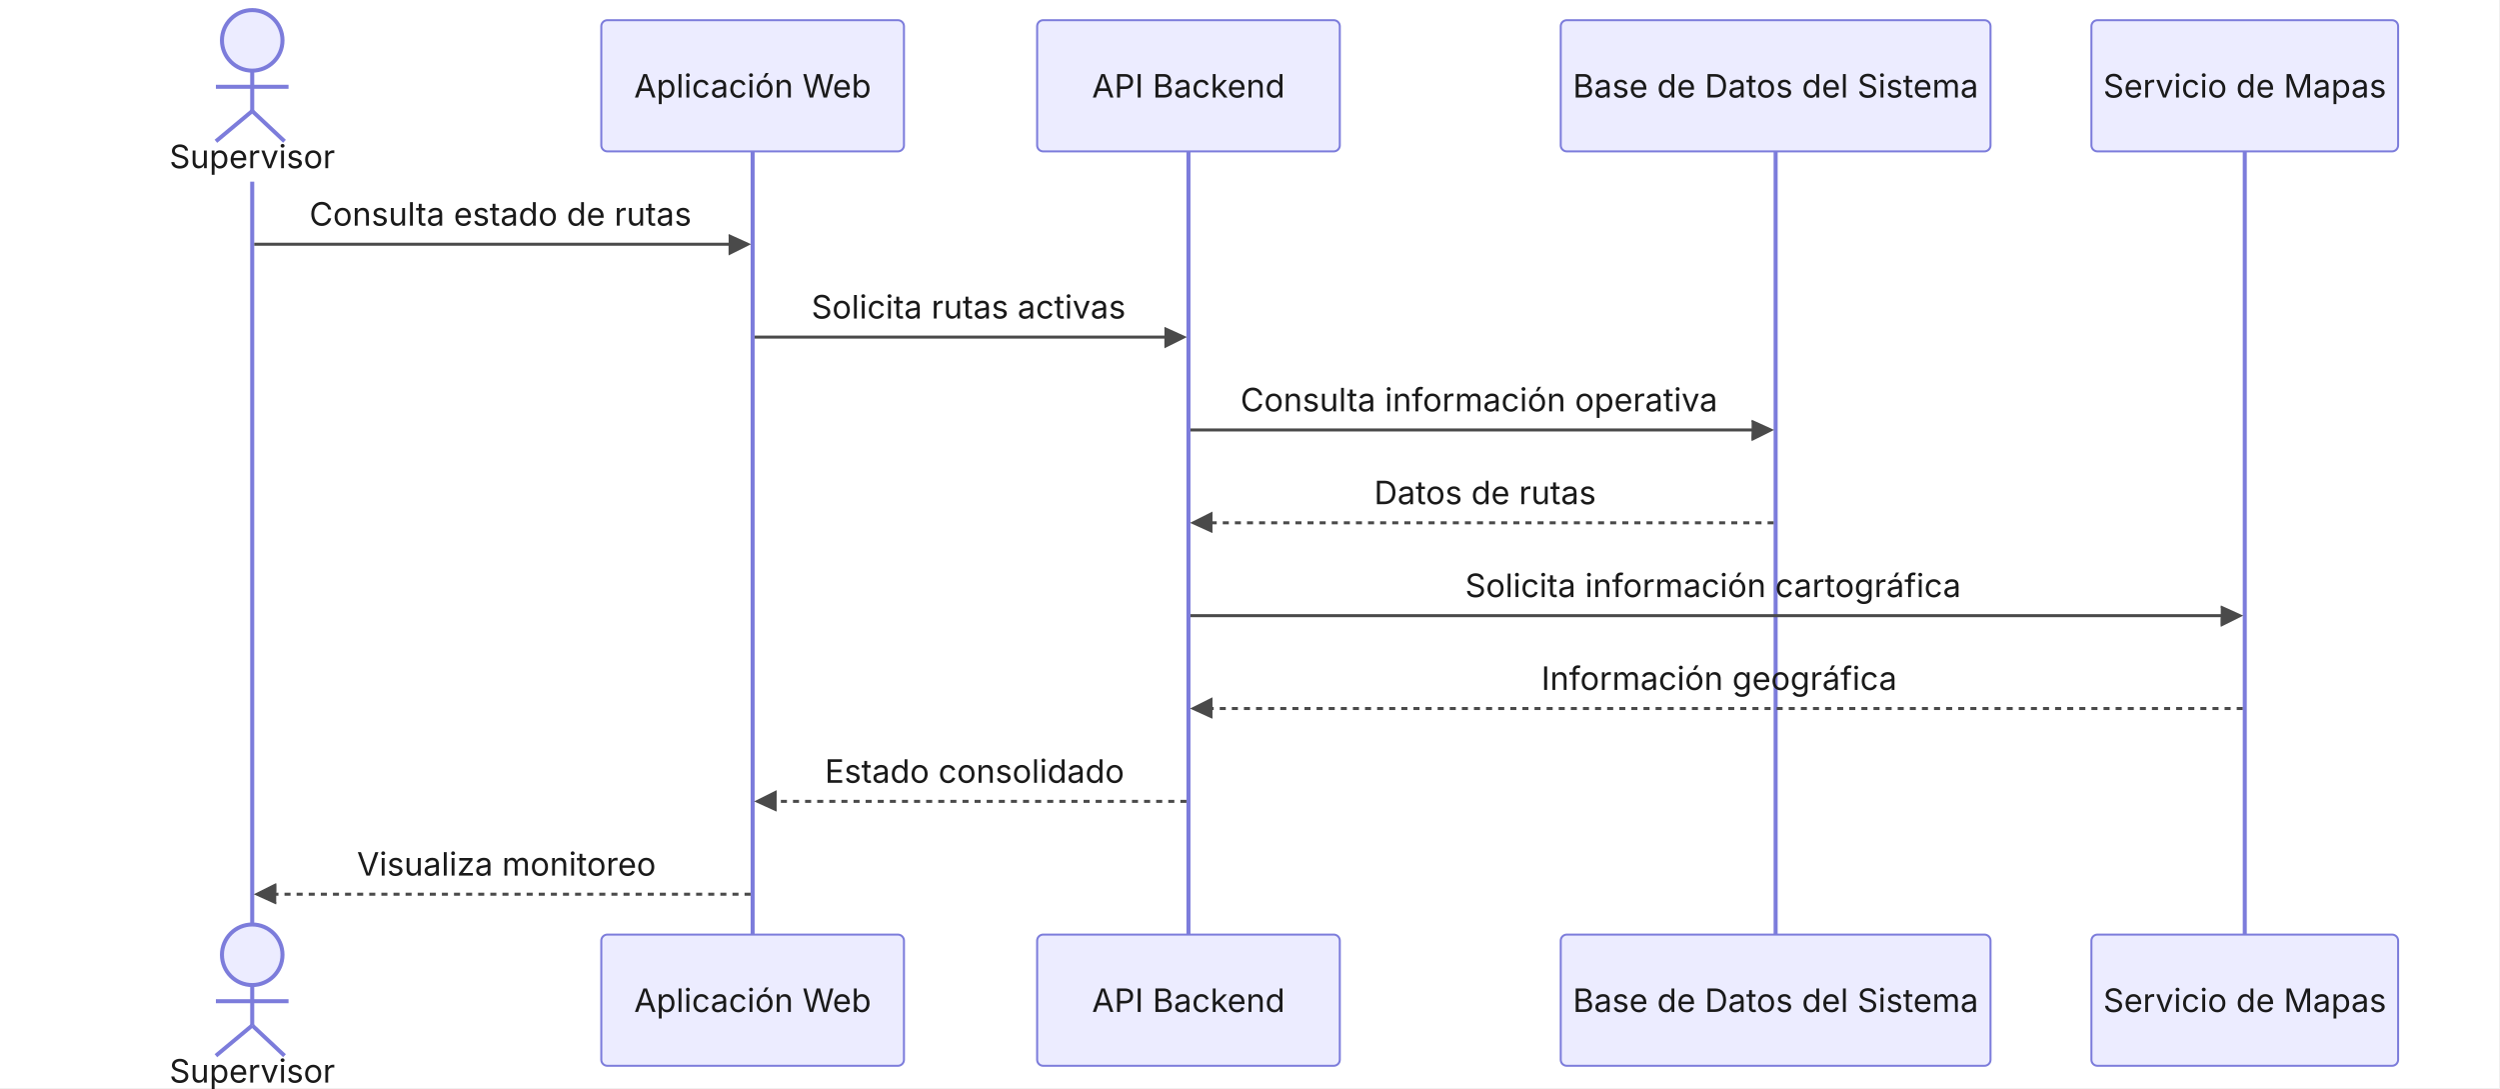
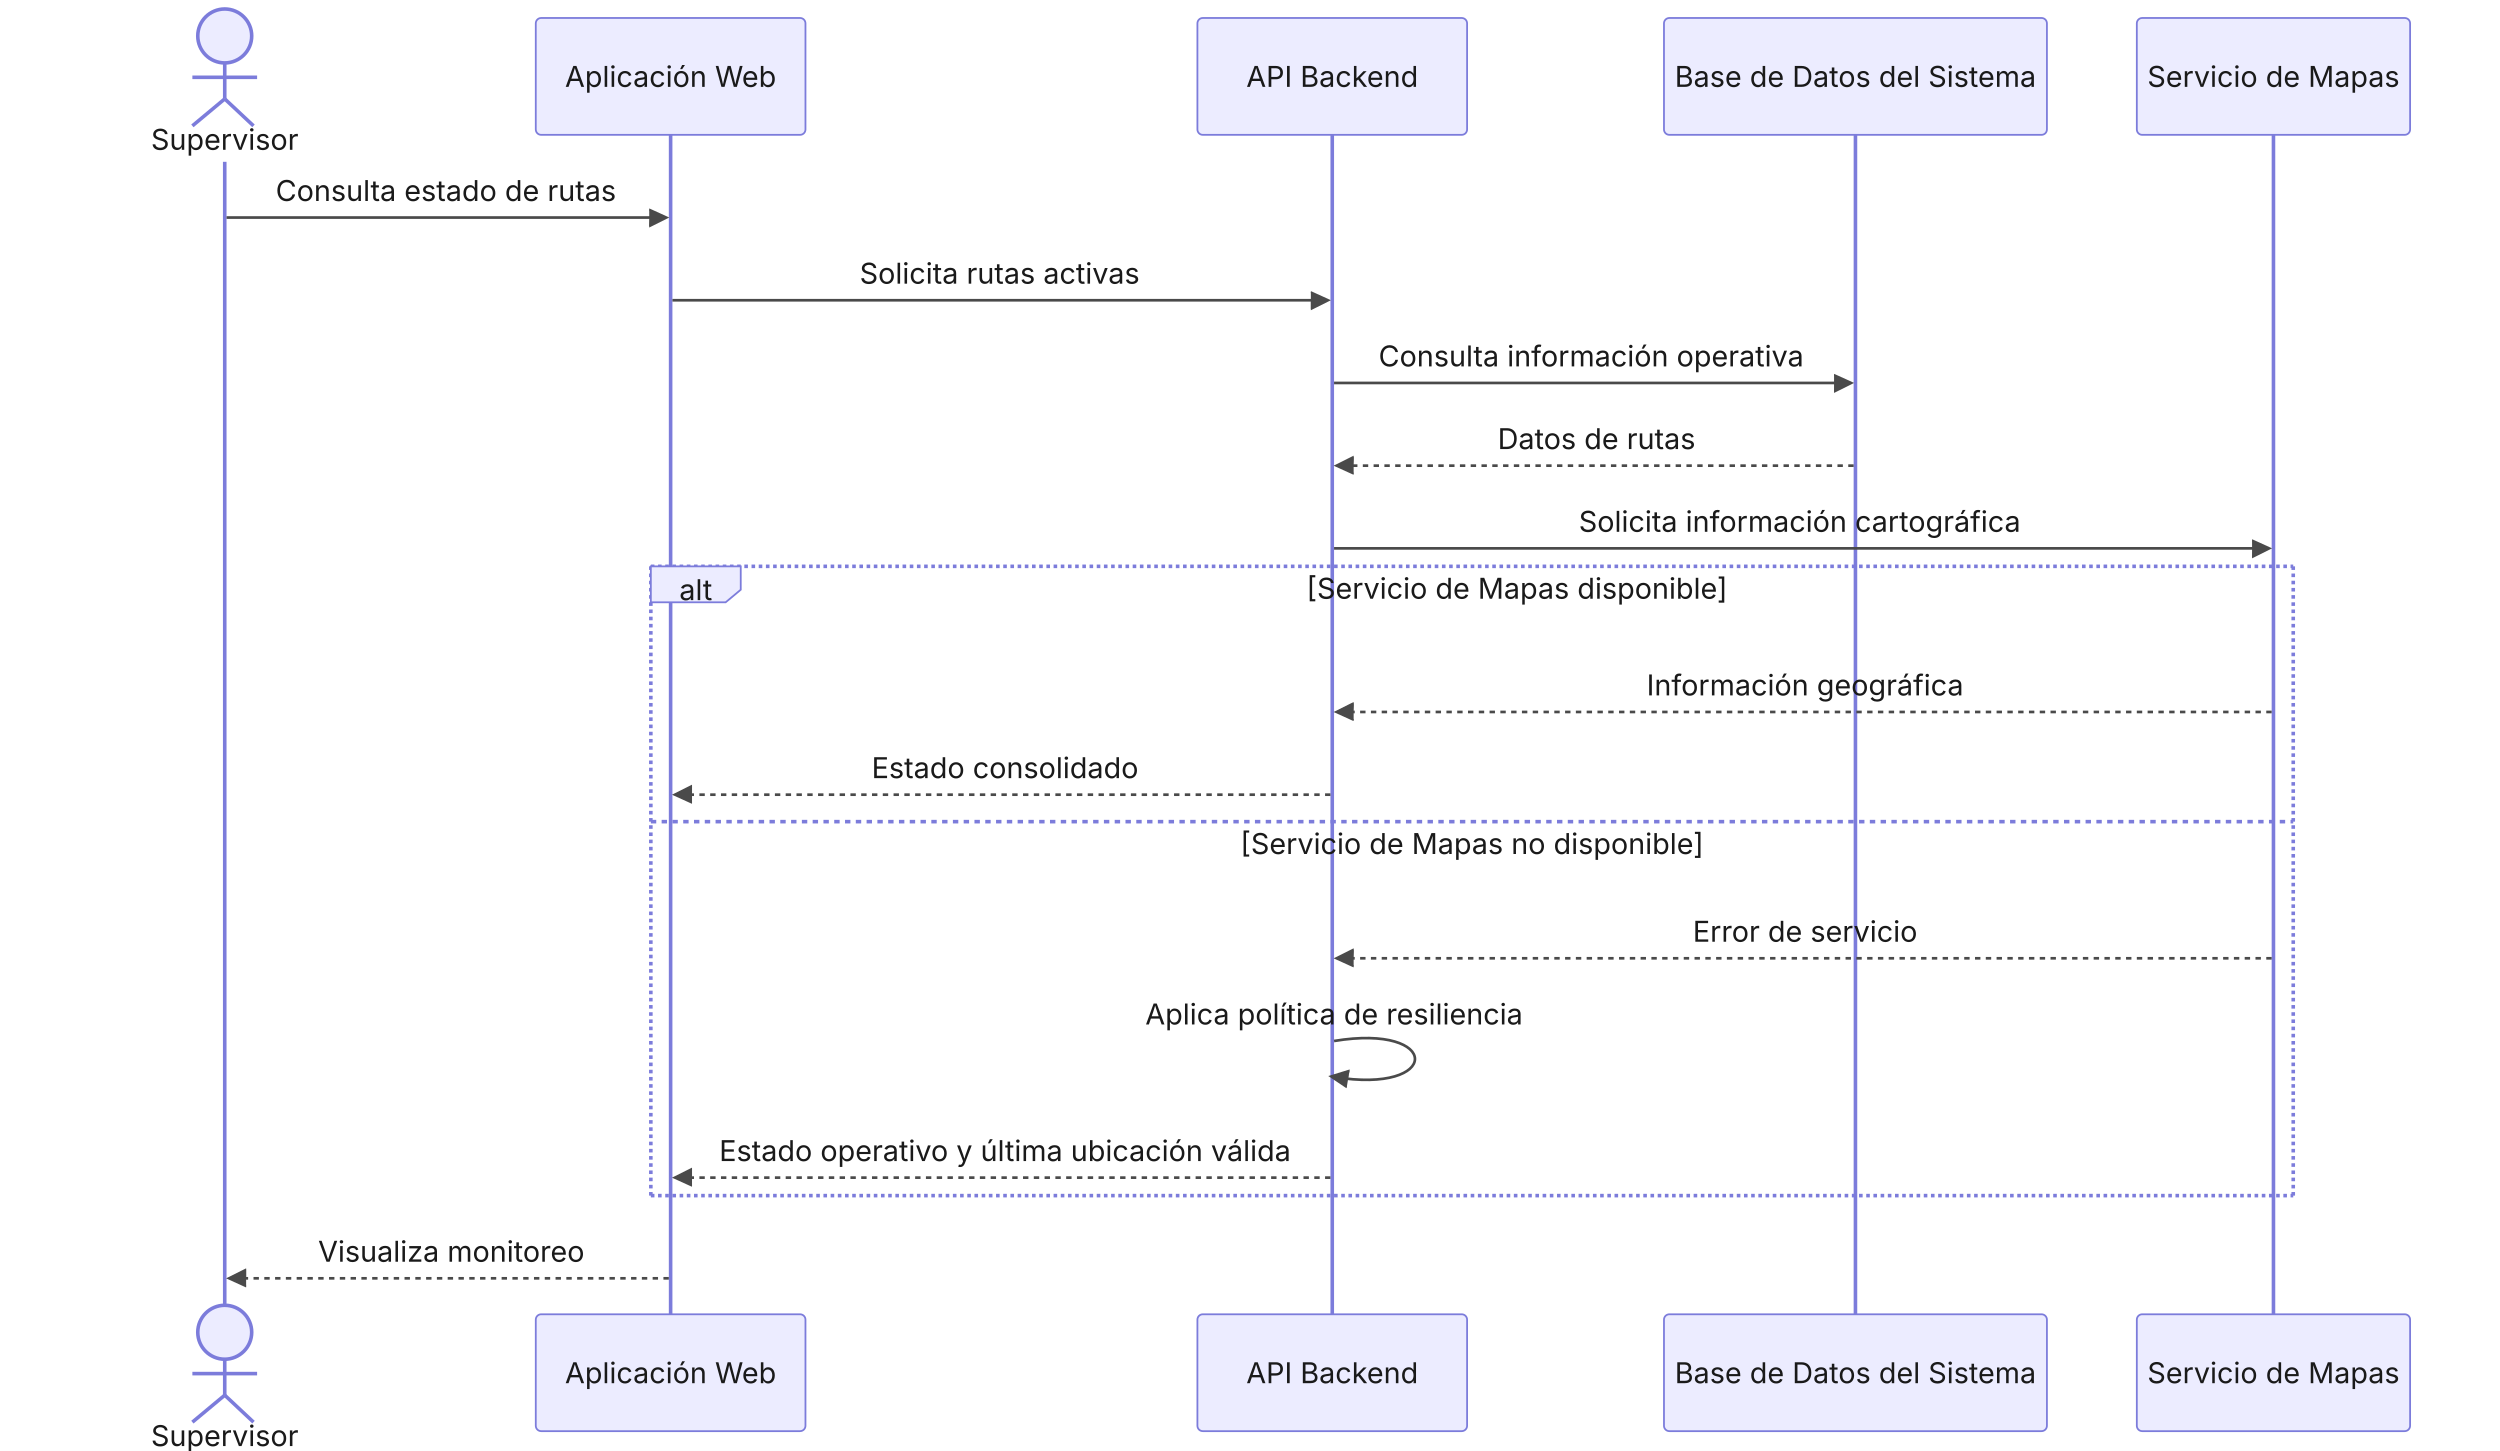
- <svg xmlns="http://www.w3.org/2000/svg" id="mermaid-1783893756364-35d6c4iue" width="100%" style="max-width: 1238.5px; background-color: rgb(255, 255, 255); cursor: pointer;" viewBox="-50 -10 1238.5 539" role="graphics-document document" aria-roledescription="sequence" data-editor-item-id="sequence-message:23">
-   <rect data-editor-export-background="true" x="-50" y="-10" width="1238.5" height="539" fill="#ffffff" />
+ <svg xmlns="http://www.w3.org/2000/svg" id="mermaid-1786464362500-hpn4n5fag" width="100%" style="max-width: 1390.5px; background-color: rgb(255, 255, 255); cursor: pointer;" viewBox="-50 -10 1390.5 807" role="graphics-document document" aria-roledescription="sequence" data-editor-item-id="sequence-message:28">
+   <rect data-editor-export-background="true" x="-50" y="-10" width="1390.5" height="807" fill="#ffffff" />
  <g data-editor-item-id="sequence-participant:7" style="cursor: pointer;">
-     <rect x="986.5" y="453" fill="#eaeaea" stroke="#666" width="152" height="65" name="Mapas" rx="3" ry="3" class="actor actor-bottom" />
-     <text x="1062.5" y="485.5" dominant-baseline="central" alignment-baseline="central" class="actor actor-box" style="text-anchor: middle; font-size: 16px; font-weight: 400; cursor: pointer;" data-editor-item-id="sequence-participant:7">
-       <tspan x="1062.5" dy="0" data-editor-item-id="sequence-participant:7" style="cursor: pointer;">Servicio de Mapas</tspan>
+     <rect x="1138.5" y="721" fill="#eaeaea" stroke="#666" width="152" height="65" name="Mapas" rx="3" ry="3" class="actor actor-bottom" />
+     <text x="1214.5" y="753.5" dominant-baseline="central" alignment-baseline="central" class="actor actor-box" style="text-anchor: middle; font-size: 16px; font-weight: 400; cursor: pointer;" data-editor-item-id="sequence-participant:7">
+       <tspan x="1214.5" dy="0" data-editor-item-id="sequence-participant:7" style="cursor: pointer;">Servicio de Mapas</tspan>
    </text>
  </g>
  <g data-editor-item-id="sequence-participant:6" style="cursor: pointer;">
-     <rect x="723.5" y="453" fill="#eaeaea" stroke="#666" width="213" height="65" name="BD" rx="3" ry="3" class="actor actor-bottom" />
-     <text x="830" y="485.5" dominant-baseline="central" alignment-baseline="central" class="actor actor-box" style="text-anchor: middle; font-size: 16px; font-weight: 400; cursor: pointer;" data-editor-item-id="sequence-participant:6">
-       <tspan x="830" dy="0" data-editor-item-id="sequence-participant:6" style="cursor: pointer;">Base de Datos del Sistema</tspan>
+     <rect x="875.5" y="721" fill="#eaeaea" stroke="#666" width="213" height="65" name="BD" rx="3" ry="3" class="actor actor-bottom" />
+     <text x="982" y="753.5" dominant-baseline="central" alignment-baseline="central" class="actor actor-box" style="text-anchor: middle; font-size: 16px; font-weight: 400; cursor: pointer;" data-editor-item-id="sequence-participant:6">
+       <tspan x="982" dy="0" data-editor-item-id="sequence-participant:6" style="cursor: pointer;">Base de Datos del Sistema</tspan>
    </text>
  </g>
  <g data-editor-item-id="sequence-participant:5" style="cursor: pointer;">
-     <rect x="464" y="453" fill="#eaeaea" stroke="#666" width="150" height="65" name="API" rx="3" ry="3" class="actor actor-bottom" />
-     <text x="539" y="485.5" dominant-baseline="central" alignment-baseline="central" class="actor actor-box" style="text-anchor: middle; font-size: 16px; font-weight: 400; cursor: pointer;" data-editor-item-id="sequence-participant:5">
-       <tspan x="539" dy="0" data-editor-item-id="sequence-participant:5" style="cursor: pointer;">API Backend</tspan>
+     <rect x="616" y="721" fill="#eaeaea" stroke="#666" width="150" height="65" name="API" rx="3" ry="3" class="actor actor-bottom" />
+     <text x="691" y="753.5" dominant-baseline="central" alignment-baseline="central" class="actor actor-box" style="text-anchor: middle; font-size: 16px; font-weight: 400; cursor: pointer;" data-editor-item-id="sequence-participant:5">
+       <tspan x="691" dy="0" data-editor-item-id="sequence-participant:5" style="cursor: pointer;">API Backend</tspan>
    </text>
  </g>
  <g data-editor-item-id="sequence-participant:4" style="cursor: pointer;">
-     <rect x="248" y="453" fill="#eaeaea" stroke="#666" width="150" height="65" name="Web" rx="3" ry="3" class="actor actor-bottom" />
-     <text x="323" y="485.5" dominant-baseline="central" alignment-baseline="central" class="actor actor-box" style="text-anchor: middle; font-size: 16px; font-weight: 400; cursor: pointer;" data-editor-item-id="sequence-participant:4">
+     <rect x="248" y="721" fill="#eaeaea" stroke="#666" width="150" height="65" name="Web" rx="3" ry="3" class="actor actor-bottom" />
+     <text x="323" y="753.5" dominant-baseline="central" alignment-baseline="central" class="actor actor-box" style="text-anchor: middle; font-size: 16px; font-weight: 400; cursor: pointer;" data-editor-item-id="sequence-participant:4">
      <tspan x="323" dy="0" data-editor-item-id="sequence-participant:4" style="cursor: pointer;">Aplicación Web</tspan>
    </text>
  </g>
  <g />
  <g>
-     <line id="actor4" x1="1062.5" y1="65" x2="1062.5" y2="453" class="actor-line 200" stroke-width="0.5px" stroke="#999" name="Mapas" />
+     <line id="actor4" x1="1214.5" y1="65" x2="1214.5" y2="721" class="actor-line 200" stroke-width="0.5px" stroke="#999" name="Mapas" />
    <g id="root-4" data-editor-item-id="sequence-participant:7" style="cursor: pointer;">
-       <rect x="986.5" y="0" fill="#eaeaea" stroke="#666" width="152" height="65" name="Mapas" rx="3" ry="3" class="actor actor-top" />
-       <text x="1062.5" y="32.5" dominant-baseline="central" alignment-baseline="central" class="actor actor-box" style="text-anchor: middle; font-size: 16px; font-weight: 400; cursor: pointer;" data-editor-item-id="sequence-participant:7">
-         <tspan x="1062.5" dy="0" data-editor-item-id="sequence-participant:7" style="cursor: pointer;">Servicio de Mapas</tspan>
+       <rect x="1138.5" y="0" fill="#eaeaea" stroke="#666" width="152" height="65" name="Mapas" rx="3" ry="3" class="actor actor-top" />
+       <text x="1214.5" y="32.5" dominant-baseline="central" alignment-baseline="central" class="actor actor-box" style="text-anchor: middle; font-size: 16px; font-weight: 400; cursor: pointer;" data-editor-item-id="sequence-participant:7">
+         <tspan x="1214.5" dy="0" data-editor-item-id="sequence-participant:7" style="cursor: pointer;">Servicio de Mapas</tspan>
      </text>
    </g>
  </g>
  <g>
-     <line id="actor3" x1="830" y1="65" x2="830" y2="453" class="actor-line 200" stroke-width="0.5px" stroke="#999" name="BD" />
+     <line id="actor3" x1="982" y1="65" x2="982" y2="721" class="actor-line 200" stroke-width="0.5px" stroke="#999" name="BD" />
    <g id="root-3" data-editor-item-id="sequence-participant:6" style="cursor: pointer;">
-       <rect x="723.5" y="0" fill="#eaeaea" stroke="#666" width="213" height="65" name="BD" rx="3" ry="3" class="actor actor-top" />
-       <text x="830" y="32.5" dominant-baseline="central" alignment-baseline="central" class="actor actor-box" style="text-anchor: middle; font-size: 16px; font-weight: 400; cursor: pointer;" data-editor-item-id="sequence-participant:6">
-         <tspan x="830" dy="0" data-editor-item-id="sequence-participant:6" style="cursor: pointer;">Base de Datos del Sistema</tspan>
+       <rect x="875.5" y="0" fill="#eaeaea" stroke="#666" width="213" height="65" name="BD" rx="3" ry="3" class="actor actor-top" />
+       <text x="982" y="32.5" dominant-baseline="central" alignment-baseline="central" class="actor actor-box" style="text-anchor: middle; font-size: 16px; font-weight: 400; cursor: pointer;" data-editor-item-id="sequence-participant:6">
+         <tspan x="982" dy="0" data-editor-item-id="sequence-participant:6" style="cursor: pointer;">Base de Datos del Sistema</tspan>
      </text>
    </g>
  </g>
  <g>
-     <line id="actor2" x1="539" y1="65" x2="539" y2="453" class="actor-line 200" stroke-width="0.5px" stroke="#999" name="API" />
+     <line id="actor2" x1="691" y1="65" x2="691" y2="721" class="actor-line 200" stroke-width="0.5px" stroke="#999" name="API" />
    <g id="root-2" data-editor-item-id="sequence-participant:5" style="cursor: pointer;">
-       <rect x="464" y="0" fill="#eaeaea" stroke="#666" width="150" height="65" name="API" rx="3" ry="3" class="actor actor-top" />
-       <text x="539" y="32.5" dominant-baseline="central" alignment-baseline="central" class="actor actor-box" style="text-anchor: middle; font-size: 16px; font-weight: 400; cursor: pointer;" data-editor-item-id="sequence-participant:5">
-         <tspan x="539" dy="0" data-editor-item-id="sequence-participant:5" style="cursor: pointer;">API Backend</tspan>
+       <rect x="616" y="0" fill="#eaeaea" stroke="#666" width="150" height="65" name="API" rx="3" ry="3" class="actor actor-top" />
+       <text x="691" y="32.5" dominant-baseline="central" alignment-baseline="central" class="actor actor-box" style="text-anchor: middle; font-size: 16px; font-weight: 400; cursor: pointer;" data-editor-item-id="sequence-participant:5">
+         <tspan x="691" dy="0" data-editor-item-id="sequence-participant:5" style="cursor: pointer;">API Backend</tspan>
      </text>
    </g>
  </g>
  <g>
-     <line id="actor1" x1="323" y1="65" x2="323" y2="453" class="actor-line 200" stroke-width="0.5px" stroke="#999" name="Web" />
+     <line id="actor1" x1="323" y1="65" x2="323" y2="721" class="actor-line 200" stroke-width="0.5px" stroke="#999" name="Web" />
    <g id="root-1" data-editor-item-id="sequence-participant:4" style="cursor: pointer;">
      <rect x="248" y="0" fill="#eaeaea" stroke="#666" width="150" height="65" name="Web" rx="3" ry="3" class="actor actor-top" />
      <text x="323" y="32.5" dominant-baseline="central" alignment-baseline="central" class="actor actor-box" style="text-anchor: middle; font-size: 16px; font-weight: 400; cursor: pointer;" data-editor-item-id="sequence-participant:4">
        <tspan x="323" dy="0" data-editor-item-id="sequence-participant:4" style="cursor: pointer;">Aplicación Web</tspan>
      </text>
    </g>
  </g>
  <g>
-     <line id="actor0" x1="75" y1="80" x2="75" y2="453" class="actor-line 200" stroke-width="0.5px" stroke="#999" name="Supervisor" />
+     <line id="actor0" x1="75" y1="80" x2="75" y2="721" class="actor-line 200" stroke-width="0.5px" stroke="#999" name="Supervisor" />
  </g>
-   <style>#mermaid-1783893756364-35d6c4iue{font-family:Inter,"Segoe UI",Roboto,"Helvetica Neue",Arial,sans-serif;font-size:16px;fill:#1a1a1a;}@keyframes edge-animation-frame{from{stroke-dashoffset:0;}}@keyframes dash{to{stroke-dashoffset:0;}}#mermaid-1783893756364-35d6c4iue .edge-animation-slow{stroke-dasharray:9,5!important;stroke-dashoffset:900;animation:dash 50s linear infinite;stroke-linecap:round;}#mermaid-1783893756364-35d6c4iue .edge-animation-fast{stroke-dasharray:9,5!important;stroke-dashoffset:900;animation:dash 20s linear infinite;stroke-linecap:round;}#mermaid-1783893756364-35d6c4iue .error-icon{fill:#552222;}#mermaid-1783893756364-35d6c4iue .error-text{fill:#552222;stroke:#552222;}#mermaid-1783893756364-35d6c4iue .edge-thickness-normal{stroke-width:1px;}#mermaid-1783893756364-35d6c4iue .edge-thickness-thick{stroke-width:3.5px;}#mermaid-1783893756364-35d6c4iue .edge-pattern-solid{stroke-dasharray:0;}#mermaid-1783893756364-35d6c4iue .edge-thickness-invisible{stroke-width:0;fill:none;}#mermaid-1783893756364-35d6c4iue .edge-pattern-dashed{stroke-dasharray:3;}#mermaid-1783893756364-35d6c4iue .edge-pattern-dotted{stroke-dasharray:2;}#mermaid-1783893756364-35d6c4iue .marker{fill:#4a4a4a;stroke:#4a4a4a;}#mermaid-1783893756364-35d6c4iue .marker.cross{stroke:#4a4a4a;}#mermaid-1783893756364-35d6c4iue svg{font-family:Inter,"Segoe UI",Roboto,"Helvetica Neue",Arial,sans-serif;font-size:16px;}#mermaid-1783893756364-35d6c4iue p{margin:0;}#mermaid-1783893756364-35d6c4iue .actor{stroke:#7C7CDB;fill:#ECECFF;}#mermaid-1783893756364-35d6c4iue text.actor&gt;tspan{fill:#1a1a1a;stroke:none;}#mermaid-1783893756364-35d6c4iue .actor-line{stroke:#7C7CDB;}#mermaid-1783893756364-35d6c4iue .innerArc{stroke-width:1.5;stroke-dasharray:none;}#mermaid-1783893756364-35d6c4iue .messageLine0{stroke-width:1.5;stroke-dasharray:none;stroke:#4a4a4a;}#mermaid-1783893756364-35d6c4iue .messageLine1{stroke-width:1.5;stroke-dasharray:2,2;stroke:#4a4a4a;}#mermaid-1783893756364-35d6c4iue #arrowhead path{fill:#4a4a4a;stroke:#4a4a4a;}#mermaid-1783893756364-35d6c4iue .sequenceNumber{fill:#ffffff;}#mermaid-1783893756364-35d6c4iue #sequencenumber{fill:#4a4a4a;}#mermaid-1783893756364-35d6c4iue #crosshead path{fill:#4a4a4a;stroke:#4a4a4a;}#mermaid-1783893756364-35d6c4iue .messageText{fill:#1a1a1a;stroke:none;}#mermaid-1783893756364-35d6c4iue .labelBox{stroke:#7C7CDB;fill:#ECECFF;}#mermaid-1783893756364-35d6c4iue .labelText,#mermaid-1783893756364-35d6c4iue .labelText&gt;tspan{fill:#1a1a1a;stroke:none;}#mermaid-1783893756364-35d6c4iue .loopText,#mermaid-1783893756364-35d6c4iue .loopText&gt;tspan{fill:#1a1a1a;stroke:none;}#mermaid-1783893756364-35d6c4iue .loopLine{stroke-width:2px;stroke-dasharray:2,2;stroke:#7C7CDB;fill:#7C7CDB;}#mermaid-1783893756364-35d6c4iue .note{stroke:#FF9999;fill:#FFF5F5;}#mermaid-1783893756364-35d6c4iue .noteText,#mermaid-1783893756364-35d6c4iue .noteText&gt;tspan{fill:#1a1a1a;stroke:none;}#mermaid-1783893756364-35d6c4iue .activation0{fill:#D0D0FF;stroke:#7C7CDB;}#mermaid-1783893756364-35d6c4iue .activation1{fill:#D0D0FF;stroke:#7C7CDB;}#mermaid-1783893756364-35d6c4iue .activation2{fill:#D0D0FF;stroke:#7C7CDB;}#mermaid-1783893756364-35d6c4iue .actorPopupMenu{position:absolute;}#mermaid-1783893756364-35d6c4iue .actorPopupMenuPanel{position:absolute;fill:#ECECFF;box-shadow:0px 8px 16px 0px rgba(0,0,0,0.2);filter:drop-shadow(3px 5px 2px rgb(0 0 0 / 0.4));}#mermaid-1783893756364-35d6c4iue .actor-man line{stroke:#7C7CDB;fill:#ECECFF;}#mermaid-1783893756364-35d6c4iue .actor-man circle,#mermaid-1783893756364-35d6c4iue line{stroke:#7C7CDB;fill:#ECECFF;stroke-width:2px;}#mermaid-1783893756364-35d6c4iue :root{--mermaid-font-family:"trebuchet ms",verdana,arial,sans-serif;}</style>
+   <style>#mermaid-1786464362500-hpn4n5fag{font-family:Inter,"Segoe UI",Roboto,"Helvetica Neue",Arial,sans-serif;font-size:16px;fill:#1a1a1a;}@keyframes edge-animation-frame{from{stroke-dashoffset:0;}}@keyframes dash{to{stroke-dashoffset:0;}}#mermaid-1786464362500-hpn4n5fag .edge-animation-slow{stroke-dasharray:9,5!important;stroke-dashoffset:900;animation:dash 50s linear infinite;stroke-linecap:round;}#mermaid-1786464362500-hpn4n5fag .edge-animation-fast{stroke-dasharray:9,5!important;stroke-dashoffset:900;animation:dash 20s linear infinite;stroke-linecap:round;}#mermaid-1786464362500-hpn4n5fag .error-icon{fill:#552222;}#mermaid-1786464362500-hpn4n5fag .error-text{fill:#552222;stroke:#552222;}#mermaid-1786464362500-hpn4n5fag .edge-thickness-normal{stroke-width:1px;}#mermaid-1786464362500-hpn4n5fag .edge-thickness-thick{stroke-width:3.5px;}#mermaid-1786464362500-hpn4n5fag .edge-pattern-solid{stroke-dasharray:0;}#mermaid-1786464362500-hpn4n5fag .edge-thickness-invisible{stroke-width:0;fill:none;}#mermaid-1786464362500-hpn4n5fag .edge-pattern-dashed{stroke-dasharray:3;}#mermaid-1786464362500-hpn4n5fag .edge-pattern-dotted{stroke-dasharray:2;}#mermaid-1786464362500-hpn4n5fag .marker{fill:#4a4a4a;stroke:#4a4a4a;}#mermaid-1786464362500-hpn4n5fag .marker.cross{stroke:#4a4a4a;}#mermaid-1786464362500-hpn4n5fag svg{font-family:Inter,"Segoe UI",Roboto,"Helvetica Neue",Arial,sans-serif;font-size:16px;}#mermaid-1786464362500-hpn4n5fag p{margin:0;}#mermaid-1786464362500-hpn4n5fag .actor{stroke:#7C7CDB;fill:#ECECFF;}#mermaid-1786464362500-hpn4n5fag text.actor&gt;tspan{fill:#1a1a1a;stroke:none;}#mermaid-1786464362500-hpn4n5fag .actor-line{stroke:#7C7CDB;}#mermaid-1786464362500-hpn4n5fag .innerArc{stroke-width:1.5;stroke-dasharray:none;}#mermaid-1786464362500-hpn4n5fag .messageLine0{stroke-width:1.5;stroke-dasharray:none;stroke:#4a4a4a;}#mermaid-1786464362500-hpn4n5fag .messageLine1{stroke-width:1.5;stroke-dasharray:2,2;stroke:#4a4a4a;}#mermaid-1786464362500-hpn4n5fag #arrowhead path{fill:#4a4a4a;stroke:#4a4a4a;}#mermaid-1786464362500-hpn4n5fag .sequenceNumber{fill:#ffffff;}#mermaid-1786464362500-hpn4n5fag #sequencenumber{fill:#4a4a4a;}#mermaid-1786464362500-hpn4n5fag #crosshead path{fill:#4a4a4a;stroke:#4a4a4a;}#mermaid-1786464362500-hpn4n5fag .messageText{fill:#1a1a1a;stroke:none;}#mermaid-1786464362500-hpn4n5fag .labelBox{stroke:#7C7CDB;fill:#ECECFF;}#mermaid-1786464362500-hpn4n5fag .labelText,#mermaid-1786464362500-hpn4n5fag .labelText&gt;tspan{fill:#1a1a1a;stroke:none;}#mermaid-1786464362500-hpn4n5fag .loopText,#mermaid-1786464362500-hpn4n5fag .loopText&gt;tspan{fill:#1a1a1a;stroke:none;}#mermaid-1786464362500-hpn4n5fag .loopLine{stroke-width:2px;stroke-dasharray:2,2;stroke:#7C7CDB;fill:#7C7CDB;}#mermaid-1786464362500-hpn4n5fag .note{stroke:#FF9999;fill:#FFF5F5;}#mermaid-1786464362500-hpn4n5fag .noteText,#mermaid-1786464362500-hpn4n5fag .noteText&gt;tspan{fill:#1a1a1a;stroke:none;}#mermaid-1786464362500-hpn4n5fag .activation0{fill:#D0D0FF;stroke:#7C7CDB;}#mermaid-1786464362500-hpn4n5fag .activation1{fill:#D0D0FF;stroke:#7C7CDB;}#mermaid-1786464362500-hpn4n5fag .activation2{fill:#D0D0FF;stroke:#7C7CDB;}#mermaid-1786464362500-hpn4n5fag .actorPopupMenu{position:absolute;}#mermaid-1786464362500-hpn4n5fag .actorPopupMenuPanel{position:absolute;fill:#ECECFF;box-shadow:0px 8px 16px 0px rgba(0,0,0,0.2);filter:drop-shadow(3px 5px 2px rgb(0 0 0 / 0.4));}#mermaid-1786464362500-hpn4n5fag .actor-man line{stroke:#7C7CDB;fill:#ECECFF;}#mermaid-1786464362500-hpn4n5fag .actor-man circle,#mermaid-1786464362500-hpn4n5fag line{stroke:#7C7CDB;fill:#ECECFF;stroke-width:2px;}#mermaid-1786464362500-hpn4n5fag :root{--mermaid-font-family:"trebuchet ms",verdana,arial,sans-serif;}</style>
  <g />
  <defs>
    <symbol id="computer" width="24" height="24">
      <path transform="scale(.5)" d="M2 2v13h20v-13h-20zm18 11h-16v-9h16v9zm-10.228 6l.466-1h3.524l.467 1h-4.457zm14.228 3h-24l2-6h2.104l-1.33 4h18.45l-1.297-4h2.073l2 6zm-5-10h-14v-7h14v7z" />
    </symbol>
  </defs>
  <defs>
    <symbol id="database" fill-rule="evenodd" clip-rule="evenodd">
      <path transform="scale(.5)" d="M12.258.001l.256.004.255.005.253.008.251.01.249.012.247.015.246.016.242.019.241.02.239.023.236.024.233.027.231.028.229.031.225.032.223.034.22.036.217.038.214.04.211.041.208.043.205.045.201.046.198.048.194.05.191.051.187.053.183.054.18.056.175.057.172.059.168.06.163.061.16.063.155.064.15.066.074.033.073.033.071.034.07.034.069.035.068.035.067.035.066.035.064.036.064.036.062.036.06.036.06.037.058.037.058.037.055.038.055.038.053.038.052.038.051.039.05.039.048.039.047.039.045.04.044.04.043.04.041.04.04.041.039.041.037.041.036.041.034.041.033.042.032.042.03.042.029.042.027.042.026.043.024.043.023.043.021.043.02.043.018.044.017.043.015.044.013.044.012.044.011.045.009.044.007.045.006.045.004.045.002.045.001.045v17l-.001.045-.002.045-.004.045-.006.045-.007.045-.009.044-.011.045-.012.044-.013.044-.015.044-.017.043-.018.044-.02.043-.021.043-.023.043-.024.043-.026.043-.027.042-.029.042-.03.042-.032.042-.033.042-.034.041-.036.041-.037.041-.039.041-.04.041-.041.04-.043.04-.044.04-.045.04-.047.039-.048.039-.05.039-.051.039-.052.038-.053.038-.055.038-.055.038-.058.037-.058.037-.06.037-.06.036-.062.036-.064.036-.064.036-.066.035-.067.035-.068.035-.069.035-.07.034-.071.034-.073.033-.074.033-.15.066-.155.064-.16.063-.163.061-.168.06-.172.059-.175.057-.18.056-.183.054-.187.053-.191.051-.194.05-.198.048-.201.046-.205.045-.208.043-.211.041-.214.04-.217.038-.22.036-.223.034-.225.032-.229.031-.231.028-.233.027-.236.024-.239.023-.241.02-.242.019-.246.016-.247.015-.249.012-.251.01-.253.008-.255.005-.256.004-.258.001-.258-.001-.256-.004-.255-.005-.253-.008-.251-.01-.249-.012-.247-.015-.245-.016-.243-.019-.241-.02-.238-.023-.236-.024-.234-.027-.231-.028-.228-.031-.226-.032-.223-.034-.22-.036-.217-.038-.214-.04-.211-.041-.208-.043-.204-.045-.201-.046-.198-.048-.195-.05-.19-.051-.187-.053-.184-.054-.179-.056-.176-.057-.172-.059-.167-.06-.164-.061-.159-.063-.155-.064-.151-.066-.074-.033-.072-.033-.072-.034-.07-.034-.069-.035-.068-.035-.067-.035-.066-.035-.064-.036-.063-.036-.062-.036-.061-.036-.06-.037-.058-.037-.057-.037-.056-.038-.055-.038-.053-.038-.052-.038-.051-.039-.049-.039-.049-.039-.046-.039-.046-.04-.044-.04-.043-.04-.041-.04-.04-.041-.039-.041-.037-.041-.036-.041-.034-.041-.033-.042-.032-.042-.03-.042-.029-.042-.027-.042-.026-.043-.024-.043-.023-.043-.021-.043-.02-.043-.018-.044-.017-.043-.015-.044-.013-.044-.012-.044-.011-.045-.009-.044-.007-.045-.006-.045-.004-.045-.002-.045-.001-.045v-17l.001-.045.002-.045.004-.045.006-.045.007-.045.009-.044.011-.045.012-.044.013-.044.015-.044.017-.043.018-.044.02-.043.021-.043.023-.043.024-.043.026-.043.027-.042.029-.042.03-.042.032-.042.033-.042.034-.041.036-.041.037-.041.039-.041.04-.041.041-.04.043-.04.044-.04.046-.04.046-.039.049-.039.049-.039.051-.039.052-.038.053-.038.055-.038.056-.038.057-.037.058-.037.06-.037.061-.036.062-.036.063-.036.064-.036.066-.035.067-.035.068-.035.069-.035.07-.034.072-.034.072-.033.074-.033.151-.066.155-.064.159-.063.164-.061.167-.06.172-.059.176-.057.179-.056.184-.054.187-.053.19-.051.195-.05.198-.048.201-.046.204-.045.208-.043.211-.041.214-.04.217-.038.22-.036.223-.034.226-.032.228-.031.231-.028.234-.027.236-.024.238-.023.241-.02.243-.019.245-.016.247-.015.249-.012.251-.01.253-.008.255-.005.256-.004.258-.001.258.001zm-9.258 20.499v.01l.001.021.003.021.004.022.005.021.006.022.007.022.009.023.01.022.011.023.012.023.013.023.015.023.016.024.017.023.018.024.019.024.021.024.022.025.023.024.024.025.052.049.056.05.061.051.066.051.07.051.075.051.079.052.084.052.088.052.092.052.097.052.102.051.105.052.11.052.114.051.119.051.123.051.127.05.131.05.135.05.139.048.144.049.147.047.152.047.155.047.16.045.163.045.167.043.171.043.176.041.178.041.183.039.187.039.19.037.194.035.197.035.202.033.204.031.209.03.212.029.216.027.219.025.222.024.226.021.23.02.233.018.236.016.24.015.243.012.246.01.249.008.253.005.256.004.259.001.26-.001.257-.004.254-.005.25-.008.247-.011.244-.012.241-.014.237-.016.233-.018.231-.021.226-.021.224-.024.22-.026.216-.027.212-.028.21-.031.205-.031.202-.034.198-.034.194-.036.191-.037.187-.039.183-.04.179-.04.175-.042.172-.043.168-.044.163-.045.16-.046.155-.046.152-.047.148-.048.143-.049.139-.049.136-.05.131-.05.126-.05.123-.051.118-.052.114-.051.11-.052.106-.052.101-.052.096-.052.092-.052.088-.053.083-.051.079-.052.074-.052.07-.051.065-.051.06-.051.056-.05.051-.05.023-.024.023-.025.021-.024.02-.024.019-.024.018-.024.017-.024.015-.023.014-.024.013-.023.012-.023.01-.023.01-.022.008-.022.006-.022.006-.022.004-.022.004-.021.001-.021.001-.021v-4.127l-.077.055-.08.053-.083.054-.085.053-.087.052-.09.052-.093.051-.095.05-.097.05-.1.049-.102.049-.105.048-.106.047-.109.047-.111.046-.114.045-.115.045-.118.044-.12.043-.122.042-.124.042-.126.041-.128.04-.13.04-.132.038-.134.038-.135.037-.138.037-.139.035-.142.035-.143.034-.144.033-.147.032-.148.031-.15.03-.151.03-.153.029-.154.027-.156.027-.158.026-.159.025-.161.024-.162.023-.163.022-.165.021-.166.02-.167.019-.169.018-.169.017-.171.016-.173.015-.173.014-.175.013-.175.012-.177.011-.178.01-.179.008-.179.008-.181.006-.182.005-.182.004-.184.003-.184.002h-.37l-.184-.002-.184-.003-.182-.004-.182-.005-.181-.006-.179-.008-.179-.008-.178-.01-.176-.011-.176-.012-.175-.013-.173-.014-.172-.015-.171-.016-.17-.017-.169-.018-.167-.019-.166-.02-.165-.021-.163-.022-.162-.023-.161-.024-.159-.025-.157-.026-.156-.027-.155-.027-.153-.029-.151-.03-.15-.03-.148-.031-.146-.032-.145-.033-.143-.034-.141-.035-.14-.035-.137-.037-.136-.037-.134-.038-.132-.038-.13-.04-.128-.04-.126-.041-.124-.042-.122-.042-.12-.044-.117-.043-.116-.045-.113-.045-.112-.046-.109-.047-.106-.047-.105-.048-.102-.049-.1-.049-.097-.05-.095-.05-.093-.052-.09-.051-.087-.052-.085-.053-.083-.054-.08-.054-.077-.054v4.127zm0-5.654v.011l.001.021.003.021.004.021.005.022.006.022.007.022.009.022.01.022.011.023.012.023.013.023.015.024.016.023.017.024.018.024.019.024.021.024.022.024.023.025.024.024.052.05.056.05.061.05.066.051.07.051.075.052.079.051.084.052.088.052.092.052.097.052.102.052.105.052.11.051.114.051.119.052.123.05.127.051.131.05.135.049.139.049.144.048.147.048.152.047.155.046.16.045.163.045.167.044.171.042.176.042.178.04.183.04.187.038.19.037.194.036.197.034.202.033.204.032.209.03.212.028.216.027.219.025.222.024.226.022.23.02.233.018.236.016.24.014.243.012.246.01.249.008.253.006.256.003.259.001.26-.001.257-.003.254-.006.25-.008.247-.01.244-.012.241-.015.237-.016.233-.018.231-.02.226-.022.224-.024.22-.025.216-.027.212-.029.21-.03.205-.032.202-.033.198-.035.194-.036.191-.037.187-.039.183-.039.179-.041.175-.042.172-.043.168-.044.163-.045.16-.045.155-.047.152-.047.148-.048.143-.048.139-.05.136-.049.131-.05.126-.051.123-.051.118-.051.114-.052.11-.052.106-.052.101-.052.096-.052.092-.052.088-.052.083-.052.079-.052.074-.051.07-.052.065-.051.06-.05.056-.051.051-.049.023-.025.023-.024.021-.025.02-.024.019-.024.018-.024.017-.024.015-.023.014-.023.013-.024.012-.022.01-.023.01-.023.008-.022.006-.022.006-.022.004-.021.004-.022.001-.021.001-.021v-4.139l-.077.054-.08.054-.083.054-.085.052-.087.053-.09.051-.093.051-.095.051-.097.05-.1.049-.102.049-.105.048-.106.047-.109.047-.111.046-.114.045-.115.044-.118.044-.12.044-.122.042-.124.042-.126.041-.128.04-.13.039-.132.039-.134.038-.135.037-.138.036-.139.036-.142.035-.143.033-.144.033-.147.033-.148.031-.15.03-.151.03-.153.028-.154.028-.156.027-.158.026-.159.025-.161.024-.162.023-.163.022-.165.021-.166.02-.167.019-.169.018-.169.017-.171.016-.173.015-.173.014-.175.013-.175.012-.177.011-.178.009-.179.009-.179.007-.181.007-.182.005-.182.004-.184.003-.184.002h-.37l-.184-.002-.184-.003-.182-.004-.182-.005-.181-.007-.179-.007-.179-.009-.178-.009-.176-.011-.176-.012-.175-.013-.173-.014-.172-.015-.171-.016-.17-.017-.169-.018-.167-.019-.166-.02-.165-.021-.163-.022-.162-.023-.161-.024-.159-.025-.157-.026-.156-.027-.155-.028-.153-.028-.151-.03-.15-.03-.148-.031-.146-.033-.145-.033-.143-.033-.141-.035-.14-.036-.137-.036-.136-.037-.134-.038-.132-.039-.13-.039-.128-.04-.126-.041-.124-.042-.122-.043-.12-.043-.117-.044-.116-.044-.113-.046-.112-.046-.109-.046-.106-.047-.105-.048-.102-.049-.1-.049-.097-.05-.095-.051-.093-.051-.09-.051-.087-.053-.085-.052-.083-.054-.08-.054-.077-.054v4.139zm0-5.666v.011l.001.02.003.022.004.021.005.022.006.021.007.022.009.023.01.022.011.023.012.023.013.023.015.023.016.024.017.024.018.023.019.024.021.025.022.024.023.024.024.025.052.05.056.05.061.05.066.051.07.051.075.052.079.051.084.052.088.052.092.052.097.052.102.052.105.051.11.052.114.051.119.051.123.051.127.05.131.05.135.05.139.049.144.048.147.048.152.047.155.046.16.045.163.045.167.043.171.043.176.042.178.04.183.04.187.038.19.037.194.036.197.034.202.033.204.032.209.03.212.028.216.027.219.025.222.024.226.021.23.02.233.018.236.017.24.014.243.012.246.01.249.008.253.006.256.003.259.001.26-.001.257-.003.254-.006.25-.008.247-.01.244-.013.241-.014.237-.016.233-.018.231-.02.226-.022.224-.024.22-.025.216-.027.212-.029.21-.03.205-.032.202-.033.198-.035.194-.036.191-.037.187-.039.183-.039.179-.041.175-.042.172-.043.168-.044.163-.045.16-.045.155-.047.152-.047.148-.048.143-.049.139-.049.136-.049.131-.051.126-.05.123-.051.118-.052.114-.051.11-.052.106-.052.101-.052.096-.052.092-.052.088-.052.083-.052.079-.052.074-.052.07-.051.065-.051.06-.051.056-.05.051-.049.023-.025.023-.025.021-.024.02-.024.019-.024.018-.024.017-.024.015-.023.014-.024.013-.023.012-.023.01-.022.01-.023.008-.022.006-.022.006-.022.004-.022.004-.021.001-.021.001-.021v-4.153l-.077.054-.08.054-.083.053-.085.053-.087.053-.09.051-.093.051-.095.051-.097.05-.1.049-.102.048-.105.048-.106.048-.109.046-.111.046-.114.046-.115.044-.118.044-.12.043-.122.043-.124.042-.126.041-.128.04-.13.039-.132.039-.134.038-.135.037-.138.036-.139.036-.142.034-.143.034-.144.033-.147.032-.148.032-.15.03-.151.03-.153.028-.154.028-.156.027-.158.026-.159.024-.161.024-.162.023-.163.023-.165.021-.166.02-.167.019-.169.018-.169.017-.171.016-.173.015-.173.014-.175.013-.175.012-.177.01-.178.01-.179.009-.179.007-.181.006-.182.006-.182.004-.184.003-.184.001-.185.001-.185-.001-.184-.001-.184-.003-.182-.004-.182-.006-.181-.006-.179-.007-.179-.009-.178-.01-.176-.01-.176-.012-.175-.013-.173-.014-.172-.015-.171-.016-.17-.017-.169-.018-.167-.019-.166-.02-.165-.021-.163-.023-.162-.023-.161-.024-.159-.024-.157-.026-.156-.027-.155-.028-.153-.028-.151-.03-.15-.03-.148-.032-.146-.032-.145-.033-.143-.034-.141-.034-.14-.036-.137-.036-.136-.037-.134-.038-.132-.039-.13-.039-.128-.041-.126-.041-.124-.041-.122-.043-.12-.043-.117-.044-.116-.044-.113-.046-.112-.046-.109-.046-.106-.048-.105-.048-.102-.048-.1-.05-.097-.049-.095-.051-.093-.051-.09-.052-.087-.052-.085-.053-.083-.053-.08-.054-.077-.054v4.153zm8.74-8.179l-.257.004-.254.005-.25.008-.247.011-.244.012-.241.014-.237.016-.233.018-.231.021-.226.022-.224.023-.22.026-.216.027-.212.028-.21.031-.205.032-.202.033-.198.034-.194.036-.191.038-.187.038-.183.04-.179.041-.175.042-.172.043-.168.043-.163.045-.16.046-.155.046-.152.048-.148.048-.143.048-.139.049-.136.05-.131.05-.126.051-.123.051-.118.051-.114.052-.11.052-.106.052-.101.052-.096.052-.092.052-.088.052-.083.052-.079.052-.074.051-.07.052-.065.051-.06.05-.056.05-.051.05-.023.025-.023.024-.021.024-.02.025-.019.024-.018.024-.017.023-.015.024-.014.023-.013.023-.012.023-.01.023-.01.022-.008.022-.006.023-.006.021-.004.022-.004.021-.001.021-.001.021.001.021.001.021.004.021.004.022.006.021.006.023.008.022.01.022.01.023.012.023.013.023.014.023.015.024.017.023.018.024.019.024.02.025.021.024.023.024.023.025.051.05.056.05.06.05.065.051.07.052.074.051.079.052.083.052.088.052.092.052.096.052.101.052.106.052.11.052.114.052.118.051.123.051.126.051.131.05.136.05.139.049.143.048.148.048.152.048.155.046.16.046.163.045.168.043.172.043.175.042.179.041.183.04.187.038.191.038.194.036.198.034.202.033.205.032.21.031.212.028.216.027.22.026.224.023.226.022.231.021.233.018.237.016.241.014.244.012.247.011.25.008.254.005.257.004.26.001.26-.001.257-.004.254-.005.25-.008.247-.011.244-.012.241-.014.237-.016.233-.018.231-.021.226-.022.224-.023.22-.026.216-.027.212-.028.21-.031.205-.032.202-.033.198-.034.194-.036.191-.038.187-.038.183-.04.179-.041.175-.042.172-.043.168-.043.163-.045.16-.046.155-.046.152-.048.148-.048.143-.048.139-.049.136-.05.131-.05.126-.051.123-.051.118-.051.114-.052.11-.052.106-.052.101-.052.096-.052.092-.052.088-.052.083-.052.079-.052.074-.051.07-.052.065-.051.06-.05.056-.05.051-.05.023-.025.023-.024.021-.024.02-.025.019-.024.018-.024.017-.023.015-.024.014-.023.013-.023.012-.023.01-.023.01-.022.008-.022.006-.023.006-.021.004-.022.004-.021.001-.021.001-.021-.001-.021-.001-.021-.004-.021-.004-.022-.006-.021-.006-.023-.008-.022-.01-.022-.01-.023-.012-.023-.013-.023-.014-.023-.015-.024-.017-.023-.018-.024-.019-.024-.02-.025-.021-.024-.023-.024-.023-.025-.051-.05-.056-.05-.06-.05-.065-.051-.07-.052-.074-.051-.079-.052-.083-.052-.088-.052-.092-.052-.096-.052-.101-.052-.106-.052-.11-.052-.114-.052-.118-.051-.123-.051-.126-.051-.131-.05-.136-.05-.139-.049-.143-.048-.148-.048-.152-.048-.155-.046-.16-.046-.163-.045-.168-.043-.172-.043-.175-.042-.179-.041-.183-.04-.187-.038-.191-.038-.194-.036-.198-.034-.202-.033-.205-.032-.21-.031-.212-.028-.216-.027-.22-.026-.224-.023-.226-.022-.231-.021-.233-.018-.237-.016-.241-.014-.244-.012-.247-.011-.25-.008-.254-.005-.257-.004-.26-.001-.26.001z" />
    </symbol>
  </defs>
  <defs>
    <symbol id="clock" width="24" height="24">
      <path transform="scale(.5)" d="M12 2c5.514 0 10 4.486 10 10s-4.486 10-10 10-10-4.486-10-10 4.486-10 10-10zm0-2c-6.627 0-12 5.373-12 12s5.373 12 12 12 12-5.373 12-12-5.373-12-12-12zm5.848 12.459c.202.038.202.333.001.372-1.907.361-6.045 1.111-6.547 1.111-.719 0-1.301-.582-1.301-1.301 0-.512.77-5.447 1.125-7.445.034-.192.312-.181.343.014l.985 6.238 5.394 1.011z" />
    </symbol>
  </defs>
  <defs>
    <marker id="arrowhead" refX="7.9" refY="5" markerUnits="userSpaceOnUse" markerWidth="12" markerHeight="12" orient="auto-start-reverse">
      <path d="M -1 0 L 10 5 L 0 10 z" />
    </marker>
  </defs>
  <defs>
    <marker id="crosshead" markerWidth="15" markerHeight="8" orient="auto" refX="4" refY="4.5">
      <path fill="none" stroke="#000000" stroke-width="1pt" d="M 1,2 L 6,7 M 6,2 L 1,7" style="stroke-dasharray: 0, 0;" />
    </marker>
  </defs>
  <defs>
    <marker id="filled-head" refX="15.5" refY="7" markerWidth="20" markerHeight="28" orient="auto">
      <path d="M 18,7 L9,13 L14,7 L9,1 Z" />
    </marker>
  </defs>
  <defs>
    <marker id="sequencenumber" refX="15" refY="15" markerWidth="60" markerHeight="40" orient="auto">
      <circle cx="15" cy="15" r="6" />
    </marker>
  </defs>
+   <g data-editor-item-id="sequence-participant:7" style="cursor: pointer;">
+     <line x1="312" y1="305" x2="1225.5" y2="305" class="loopLine" />
+     <line x1="1225.5" y1="305" x2="1225.5" y2="655" class="loopLine" />
+     <line x1="312" y1="655" x2="1225.5" y2="655" class="loopLine" />
+     <line x1="312" y1="305" x2="312" y2="655" class="loopLine" />
+     <line x1="312" y1="447" x2="1225.5" y2="447" class="loopLine" style="stroke-dasharray: 3, 3;" />
+     <polygon points="312,305 362,305 362,318 353.6,325 312,325" class="labelBox" />
+     <text x="337" y="318" text-anchor="middle" dominant-baseline="middle" alignment-baseline="middle" class="labelText" style="font-size: 16px; font-weight: 400;">alt</text>
+     <text x="793.75" y="323" text-anchor="middle" class="loopText" style="font-size: 16px; font-weight: 400; cursor: pointer;" data-editor-item-id="sequence-participant:7">
+       <tspan x="793.75" data-editor-item-id="sequence-participant:7" style="cursor: pointer;">[Servicio de Mapas disponible]</tspan>
+     </text>
+     <text x="768.75" y="465" text-anchor="middle" class="loopText" style="font-size: 16px; font-weight: 400; cursor: pointer;" data-editor-item-id="sequence-participant:7">[Servicio de Mapas no disponible]</text>
+   </g>
  <g class="actor-man actor-top" name="Supervisor" data-editor-item-id="sequence-participant:2" style="cursor: pointer;">
    <line id="actor-man-torso0" x1="75" y1="25" x2="75" y2="45" />
    <line id="actor-man-arms0" x1="57" y1="33" x2="93" y2="33" />
    <line x1="57" y1="60" x2="75" y2="45" />
    <line x1="75" y1="45" x2="91" y2="60" />
    <circle cx="75" cy="10" r="15" width="150" height="65" />
    <text x="75" y="67.5" dominant-baseline="central" alignment-baseline="central" class="actor actor-man" style="text-anchor: middle; font-size: 16px; font-weight: 400; cursor: pointer;" data-editor-item-id="sequence-participant:2">
      <tspan x="75" dy="0" data-editor-item-id="sequence-participant:2" style="cursor: pointer;">Supervisor</tspan>
    </text>
  </g>
  <text x="198" y="80" text-anchor="middle" dominant-baseline="middle" alignment-baseline="middle" class="messageText" dy="1em" style="font-size: 16px; font-weight: 400; cursor: pointer;" data-editor-item-id="sequence-message:9">Consulta estado de rutas</text>
  <line x1="76" y1="111" x2="319" y2="111" class="messageLine0" stroke-width="2" stroke="none" marker-end="url(#arrowhead)" style="fill: none;" />
-   <text x="430" y="126" text-anchor="middle" dominant-baseline="middle" alignment-baseline="middle" class="messageText" dy="1em" style="font-size: 16px; font-weight: 400; cursor: pointer;" data-editor-item-id="sequence-message:11">Solicita rutas activas</text>
-   <line x1="324" y1="157" x2="535" y2="157" class="messageLine0" stroke-width="2" stroke="none" marker-end="url(#arrowhead)" style="fill: none;" />
-   <text x="683" y="172" text-anchor="middle" dominant-baseline="middle" alignment-baseline="middle" class="messageText" dy="1em" style="font-size: 16px; font-weight: 400; cursor: pointer;" data-editor-item-id="sequence-message:13">Consulta información operativa</text>
-   <line x1="540" y1="203" x2="826" y2="203" class="messageLine0" stroke-width="2" stroke="none" marker-end="url(#arrowhead)" style="fill: none;" />
-   <text x="686" y="218" text-anchor="middle" dominant-baseline="middle" alignment-baseline="middle" class="messageText" dy="1em" style="font-size: 16px; font-weight: 400; cursor: pointer;" data-editor-item-id="sequence-message:15">Datos de rutas</text>
-   <line x1="829" y1="249" x2="543" y2="249" class="messageLine1" stroke-width="2" stroke="none" marker-end="url(#arrowhead)" style="stroke-dasharray: 3, 3; fill: none;" />
-   <text x="799" y="264" text-anchor="middle" dominant-baseline="middle" alignment-baseline="middle" class="messageText" dy="1em" style="font-size: 16px; font-weight: 400; cursor: pointer;" data-editor-item-id="sequence-message:17">Solicita información cartográfica</text>
-   <line x1="540" y1="295" x2="1058.5" y2="295" class="messageLine0" stroke-width="2" stroke="none" marker-end="url(#arrowhead)" style="fill: none;" />
-   <text x="802" y="310" text-anchor="middle" dominant-baseline="middle" alignment-baseline="middle" class="messageText" dy="1em" style="font-size: 16px; font-weight: 400; cursor: pointer;" data-editor-item-id="sequence-message:19">Información geográfica</text>
-   <line x1="1061.5" y1="341" x2="543" y2="341" class="messageLine1" stroke-width="2" stroke="none" marker-end="url(#arrowhead)" style="stroke-dasharray: 3, 3; fill: none;" />
-   <text x="433" y="356" text-anchor="middle" dominant-baseline="middle" alignment-baseline="middle" class="messageText" dy="1em" style="font-size: 16px; font-weight: 400; cursor: pointer;" data-editor-item-id="sequence-message:21">Estado consolidado</text>
-   <line x1="538" y1="387" x2="327" y2="387" class="messageLine1" stroke-width="2" stroke="none" marker-end="url(#arrowhead)" style="stroke-dasharray: 3, 3; fill: none;" />
-   <text x="201" y="402" text-anchor="middle" dominant-baseline="middle" alignment-baseline="middle" class="messageText" dy="1em" style="font-size: 16px; font-weight: 400; cursor: pointer;" data-editor-item-id="sequence-message:23">Visualiza monitoreo</text>
-   <line x1="322" y1="433" x2="79" y2="433" class="messageLine1" stroke-width="2" stroke="none" marker-end="url(#arrowhead)" style="stroke-dasharray: 3, 3; fill: none;" />
+   <text x="506" y="126" text-anchor="middle" dominant-baseline="middle" alignment-baseline="middle" class="messageText" dy="1em" style="font-size: 16px; font-weight: 400; cursor: pointer;" data-editor-item-id="sequence-message:11">Solicita rutas activas</text>
+   <line x1="324" y1="157" x2="687" y2="157" class="messageLine0" stroke-width="2" stroke="none" marker-end="url(#arrowhead)" style="fill: none;" />
+   <text x="835" y="172" text-anchor="middle" dominant-baseline="middle" alignment-baseline="middle" class="messageText" dy="1em" style="font-size: 16px; font-weight: 400; cursor: pointer;" data-editor-item-id="sequence-message:13">Consulta información operativa</text>
+   <line x1="692" y1="203" x2="978" y2="203" class="messageLine0" stroke-width="2" stroke="none" marker-end="url(#arrowhead)" style="fill: none;" />
+   <text x="838" y="218" text-anchor="middle" dominant-baseline="middle" alignment-baseline="middle" class="messageText" dy="1em" style="font-size: 16px; font-weight: 400; cursor: pointer;" data-editor-item-id="sequence-message:15">Datos de rutas</text>
+   <line x1="981" y1="249" x2="695" y2="249" class="messageLine1" stroke-width="2" stroke="none" marker-end="url(#arrowhead)" style="stroke-dasharray: 3, 3; fill: none;" />
+   <text x="951" y="264" text-anchor="middle" dominant-baseline="middle" alignment-baseline="middle" class="messageText" dy="1em" style="font-size: 16px; font-weight: 400; cursor: pointer;" data-editor-item-id="sequence-message:17">Solicita información cartográfica</text>
+   <line x1="692" y1="295" x2="1210.5" y2="295" class="messageLine0" stroke-width="2" stroke="none" marker-end="url(#arrowhead)" style="fill: none;" />
+   <text x="954" y="355" text-anchor="middle" dominant-baseline="middle" alignment-baseline="middle" class="messageText" dy="1em" style="font-size: 16px; font-weight: 400; cursor: pointer;" data-editor-item-id="sequence-message:20">Información geográfica</text>
+   <line x1="1213.5" y1="386" x2="695" y2="386" class="messageLine1" stroke-width="2" stroke="none" marker-end="url(#arrowhead)" style="stroke-dasharray: 3, 3; fill: none;" />
+   <text x="509" y="401" text-anchor="middle" dominant-baseline="middle" alignment-baseline="middle" class="messageText" dy="1em" style="font-size: 16px; font-weight: 400; cursor: pointer;" data-editor-item-id="sequence-message:21">Estado consolidado</text>
+   <line x1="690" y1="432" x2="327" y2="432" class="messageLine1" stroke-width="2" stroke="none" marker-end="url(#arrowhead)" style="stroke-dasharray: 3, 3; fill: none;" />
+   <text x="954" y="492" text-anchor="middle" dominant-baseline="middle" alignment-baseline="middle" class="messageText" dy="1em" style="font-size: 16px; font-weight: 400; cursor: pointer;" data-editor-item-id="sequence-message:23">Error de servicio</text>
+   <line x1="1213.5" y1="523" x2="695" y2="523" class="messageLine1" stroke-width="2" stroke="none" marker-end="url(#arrowhead)" style="stroke-dasharray: 3, 3; fill: none;" />
+   <text x="692" y="538" text-anchor="middle" dominant-baseline="middle" alignment-baseline="middle" class="messageText" dy="1em" style="font-size: 16px; font-weight: 400; cursor: pointer;" data-editor-item-id="sequence-message:24">Aplica política de resiliencia</text>
+   <path d="M 692,569 C 752,559 752,599 692,589" class="messageLine0" stroke-width="2" stroke="none" marker-end="url(#arrowhead)" style="fill: none;" />
+   <text x="509" y="614" text-anchor="middle" dominant-baseline="middle" alignment-baseline="middle" class="messageText" dy="1em" style="font-size: 16px; font-weight: 400; cursor: pointer;" data-editor-item-id="sequence-message:25">Estado operativo y última ubicación válida</text>
+   <line x1="690" y1="645" x2="327" y2="645" class="messageLine1" stroke-width="2" stroke="none" marker-end="url(#arrowhead)" style="stroke-dasharray: 3, 3; fill: none;" />
+   <text x="201" y="670" text-anchor="middle" dominant-baseline="middle" alignment-baseline="middle" class="messageText" dy="1em" style="font-size: 16px; font-weight: 400; cursor: pointer;" data-editor-item-id="sequence-message:28">Visualiza monitoreo</text>
+   <line x1="322" y1="701" x2="79" y2="701" class="messageLine1" stroke-width="2" stroke="none" marker-end="url(#arrowhead)" style="stroke-dasharray: 3, 3; fill: none;" />
  <g class="actor-man actor-bottom" name="Supervisor" data-editor-item-id="sequence-participant:2" style="cursor: pointer;">
-     <line id="actor-man-torso4" x1="75" y1="478" x2="75" y2="498" />
-     <line id="actor-man-arms4" x1="57" y1="486" x2="93" y2="486" />
-     <line x1="57" y1="513" x2="75" y2="498" />
-     <line x1="75" y1="498" x2="91" y2="513" />
-     <circle cx="75" cy="463" r="15" width="150" height="65" />
-     <text x="75" y="520.5" dominant-baseline="central" alignment-baseline="central" class="actor actor-man" style="text-anchor: middle; font-size: 16px; font-weight: 400; cursor: pointer;" data-editor-item-id="sequence-participant:2">
+     <line id="actor-man-torso4" x1="75" y1="746" x2="75" y2="766" />
+     <line id="actor-man-arms4" x1="57" y1="754" x2="93" y2="754" />
+     <line x1="57" y1="781" x2="75" y2="766" />
+     <line x1="75" y1="766" x2="91" y2="781" />
+     <circle cx="75" cy="731" r="15" width="150" height="65" />
+     <text x="75" y="788.5" dominant-baseline="central" alignment-baseline="central" class="actor actor-man" style="text-anchor: middle; font-size: 16px; font-weight: 400; cursor: pointer;" data-editor-item-id="sequence-participant:2">
      <tspan x="75" dy="0" data-editor-item-id="sequence-participant:2" style="cursor: pointer;">Supervisor</tspan>
    </text>
  </g>
</svg>
